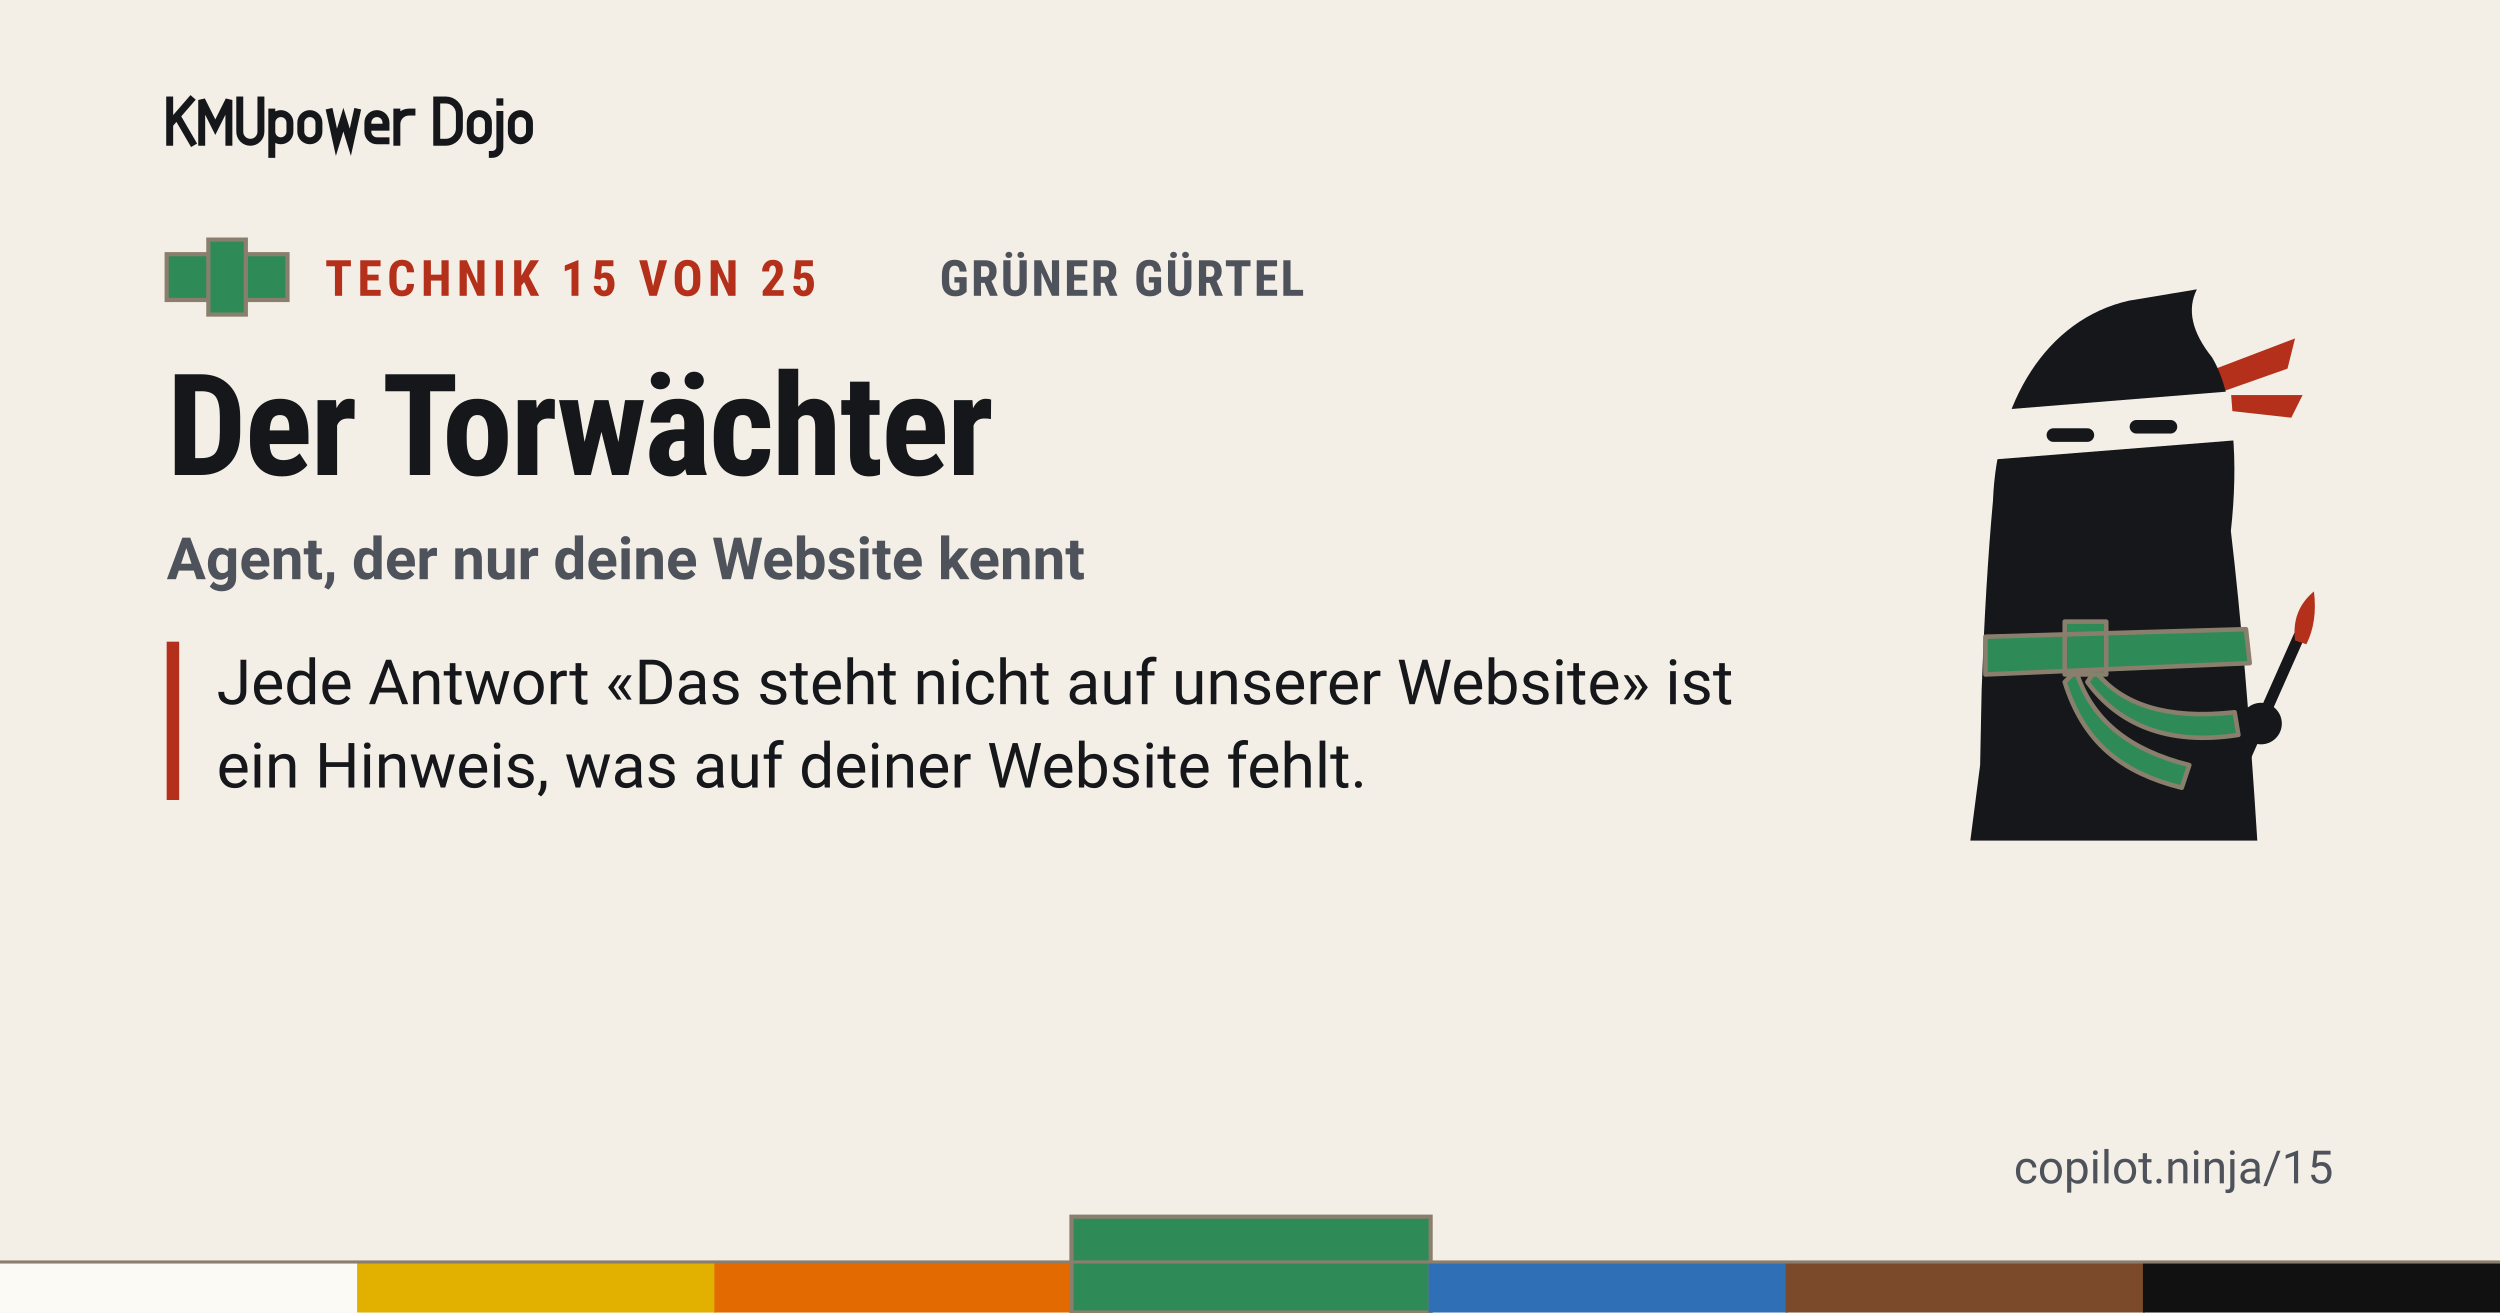
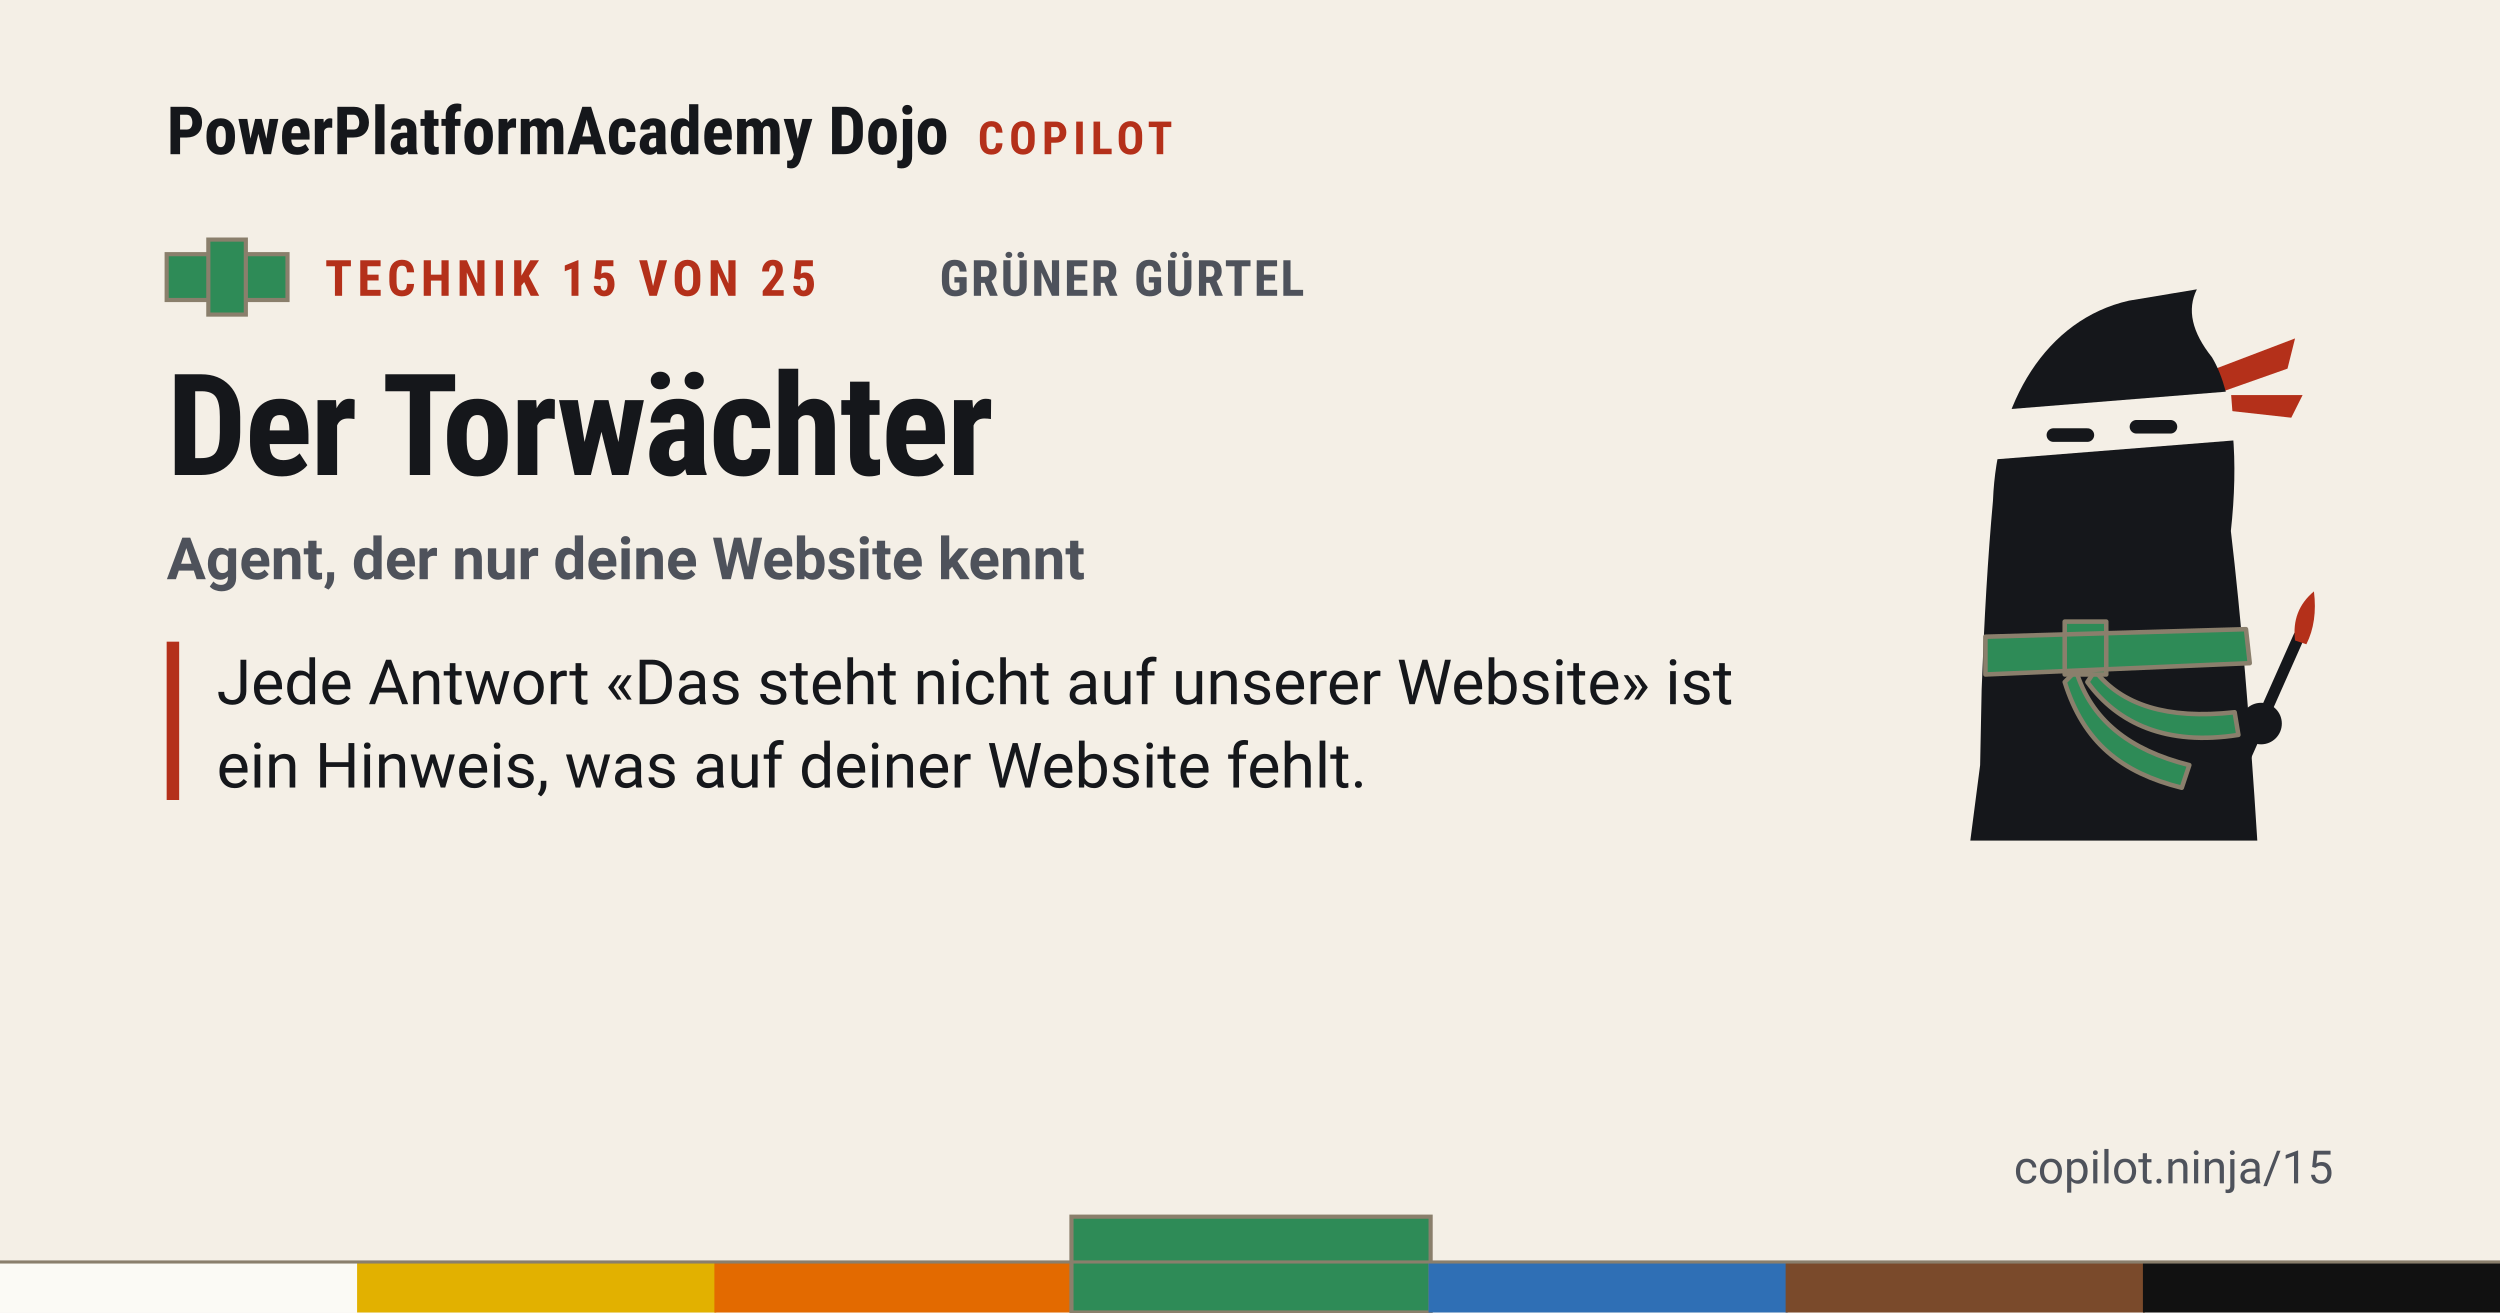
<svg xmlns="http://www.w3.org/2000/svg" width="1200" height="630" viewBox="0 0 1200 630" role="img" aria-label="Technik 15: Der Torwächter. Jede Antwort «Das steht nicht auf unserer Website» ist ein Hinweis, was auf deiner Website fehlt.">
  <rect width="1200" height="630" fill="#F4EFE6" />
-   <g transform="translate(80 48) scale(1.45)" fill="none" stroke="#15171B" stroke-width="2.3" stroke-linecap="square">
-     <path d="M1 0V14M8 0L1.5 7.5M3.6 5.6L8.5 14M11.6 14V0L16.1 9L20.6 0V14M24.2 0V10.5A3.5 3.5 0 0 0 31.2 10.5V0M34.8 18V4M34.8 7.5A3 3 0 0 1 40.8 7.5V10.5A3 3 0 0 1 34.8 10.5M44.4 7.5A3 3 0 0 1 50.4 7.5V10.5A3 3 0 0 1 44.4 10.5ZM54 4L56.2 14L58.5 6.5L60.8 14L63 4M66.8 9H72.6V7.5A3 3 0 0 0 66.6 7.5V10.5A3 3 0 0 0 69.6 13.5H72.6M76.2 14V4M76.2 8A4 4 0 0 1 80.2 4H81.2M89.4 0H92.4A4.5 4.5 0 0 1 96.9 4.5V9.5A4.5 4.5 0 0 1 92.4 14H89.4ZM100.5 7.5A3 3 0 0 1 106.5 7.5V10.5A3 3 0 0 1 100.5 10.5ZM110.3 4.8V15.5A2.5 2.5 0 0 1 107.8 18M110.3 0.6V0.7M114.1 7.5A3 3 0 0 1 120.1 7.5V10.5A3 3 0 0 1 114.1 10.5Z" />
-   </g>
+   <text x="80" y="74" font-family="Bahnschrift, 'Avenir Next Condensed', 'Roboto Condensed', 'Arial Narrow', sans-serif" font-stretch="condensed" font-weight="600" font-size="32" fill="#15171B">PowerPlatformAcademy Dojo<tspan font-weight="700" font-size="22" letter-spacing="2.5" fill="#B4301A" dx="14">COPILOT</tspan>
+   </text>
  <rect x="80" y="122" width="58" height="22" fill="#2E8B57" stroke="#8A7F6C" stroke-width="2" />
  <rect x="100" y="115" width="18" height="36" fill="#2E8B57" stroke="#8A7F6C" stroke-width="2" />
  <text x="156" y="142" font-family="Bahnschrift, 'Avenir Next Condensed', 'Roboto Condensed', 'Arial Narrow', sans-serif" font-weight="700" font-size="24" letter-spacing="2.5" fill="#B4301A">TECHNIK 15 VON 25</text>
  <text x="451" y="142" font-family="Bahnschrift, 'Avenir Next Condensed', 'Roboto Condensed', 'Arial Narrow', sans-serif" font-weight="600" font-size="24" letter-spacing="1" fill="#4E525B">GRÜNER GÜRTEL</text>
  <text x="80" y="228" font-size="68" font-family="Bahnschrift, 'Avenir Next Condensed', 'Roboto Condensed', 'Arial Narrow', sans-serif" font-weight="700" fill="#15171B" letter-spacing="-1">Der Torwächter</text>
  <text x="80" y="278" font-size="28" font-family="'Segoe UI', system-ui, -apple-system, Roboto, Arial, sans-serif" font-weight="600" fill="#4E525B">Agent, der nur deine Website kennt</text>
  <rect x="80" y="308" width="6" height="76" fill="#B4301A" />
  <text x="104" y="338" font-size="30" font-family="'Segoe UI', system-ui, -apple-system, Roboto, Arial, sans-serif" fill="#15171B">Jede Antwort «Das steht nicht auf unserer Website» ist</text>
  <text x="104" y="378" font-size="30" font-family="'Segoe UI', system-ui, -apple-system, Roboto, Arial, sans-serif" fill="#15171B">ein Hinweis, was auf deiner Website fehlt.</text>
  <svg x="902" y="128" width="218" height="290" viewBox="0 0 120 160">
    <style>.t-koerper{fill:#15171B}.t-gesicht{fill:#F4EFE6}.t-augen{fill:none;stroke:#15171B;stroke-width:3.6;stroke-linecap:round}.t-band,.t-pinsel-spitze{fill:#B4301A}.t-guertel,.t-guertel-enden{fill:#2E8B57;stroke:#8A7F6C;stroke-width:1.2;stroke-linejoin:round}.t-pinsel-stiel{fill:none;stroke:#15171B;stroke-width:3;stroke-linecap:round}.t-hand{fill:#15171B}.t-rolle,.t-strich{display:none}</style>
    <g class="t-figur">
      <path class="t-band" d="M89 27l21-8-2 8-17 6zM90 34h22l-3 6-18-2z" />
      <path class="t-koerper" d="M24 152l2.6-20 .4-20q1-28 3-50c1-26 14-48 36-53l18-3q-4 8 4 18c6 10 7 28 5 46q4 34 7 82z" />
      <path class="t-gesicht" d="M31 38l62-5 1 13-63 5z" />
      <path class="t-augen" d="M46 44.6h9M68 42.4h9" />
      <g class="t-rolle">
        <path class="t-rolle-blatt" d="M30 114h60v18H30z" />
        <path class="t-rolle-zeilen" d="M38 120h40M38 126h28" />
        <path class="t-rolle-enden" d="M25 111h6v24h-6zM89 111h6v24h-6z" />
      </g>
      <path class="t-guertel-enden" d="M52 107c4 13 14 21 30 25l-2 6c-16-4-26-12-31-28zM57 107c7 9 19 13 37 11l1 6c-19 3-32-3-40-14z" />
      <path class="t-guertel" d="M28 98l69-2 1 9-70 3zM49 94h11v14H49z" />
      <g class="t-pinsel">
        <path class="t-pinsel-stiel" d="M95 134l16-36" />
        <path class="t-pinsel-spitze" d="M110 99q-1-8 5-13 1 8-2 14z" />
        <circle class="t-hand" cx="101" cy="121" r="5.5" />
      </g>
      <path class="t-strich" pathLength="1" d="M24 152l2.6-20 .4-20q1-28 3-50c1-26 14-48 36-53l18-3q-4 8 4 18c6 10 7 28 5 46q4 34 7 82z" />
    </g>
  </svg>
  <text x="1120" y="568" text-anchor="end" font-family="'Segoe UI', system-ui, -apple-system, Roboto, Arial, sans-serif" font-size="22" fill="#4E525B">copilot.ninja/15</text>
  <rect x="0.0" y="606" width="172.4" height="24" fill="#FBFAF5" />
  <rect x="171.4" y="606" width="172.4" height="24" fill="#E2B100" />
  <rect x="342.9" y="606" width="172.4" height="24" fill="#E36A00" />
  <rect x="514.3" y="584" width="172.4" height="46" fill="#2E8B57" stroke="#8A7F6C" stroke-width="2" />
  <rect x="685.7" y="606" width="172.4" height="24" fill="#2F6FB5" />
  <rect x="857.1" y="606" width="172.4" height="24" fill="#7A4A2B" />
  <rect x="1028.6" y="606" width="172.4" height="24" fill="#111111" />
  <rect x="0" y="605" width="1200" height="1.5" fill="#8A7F6C" />
</svg>
